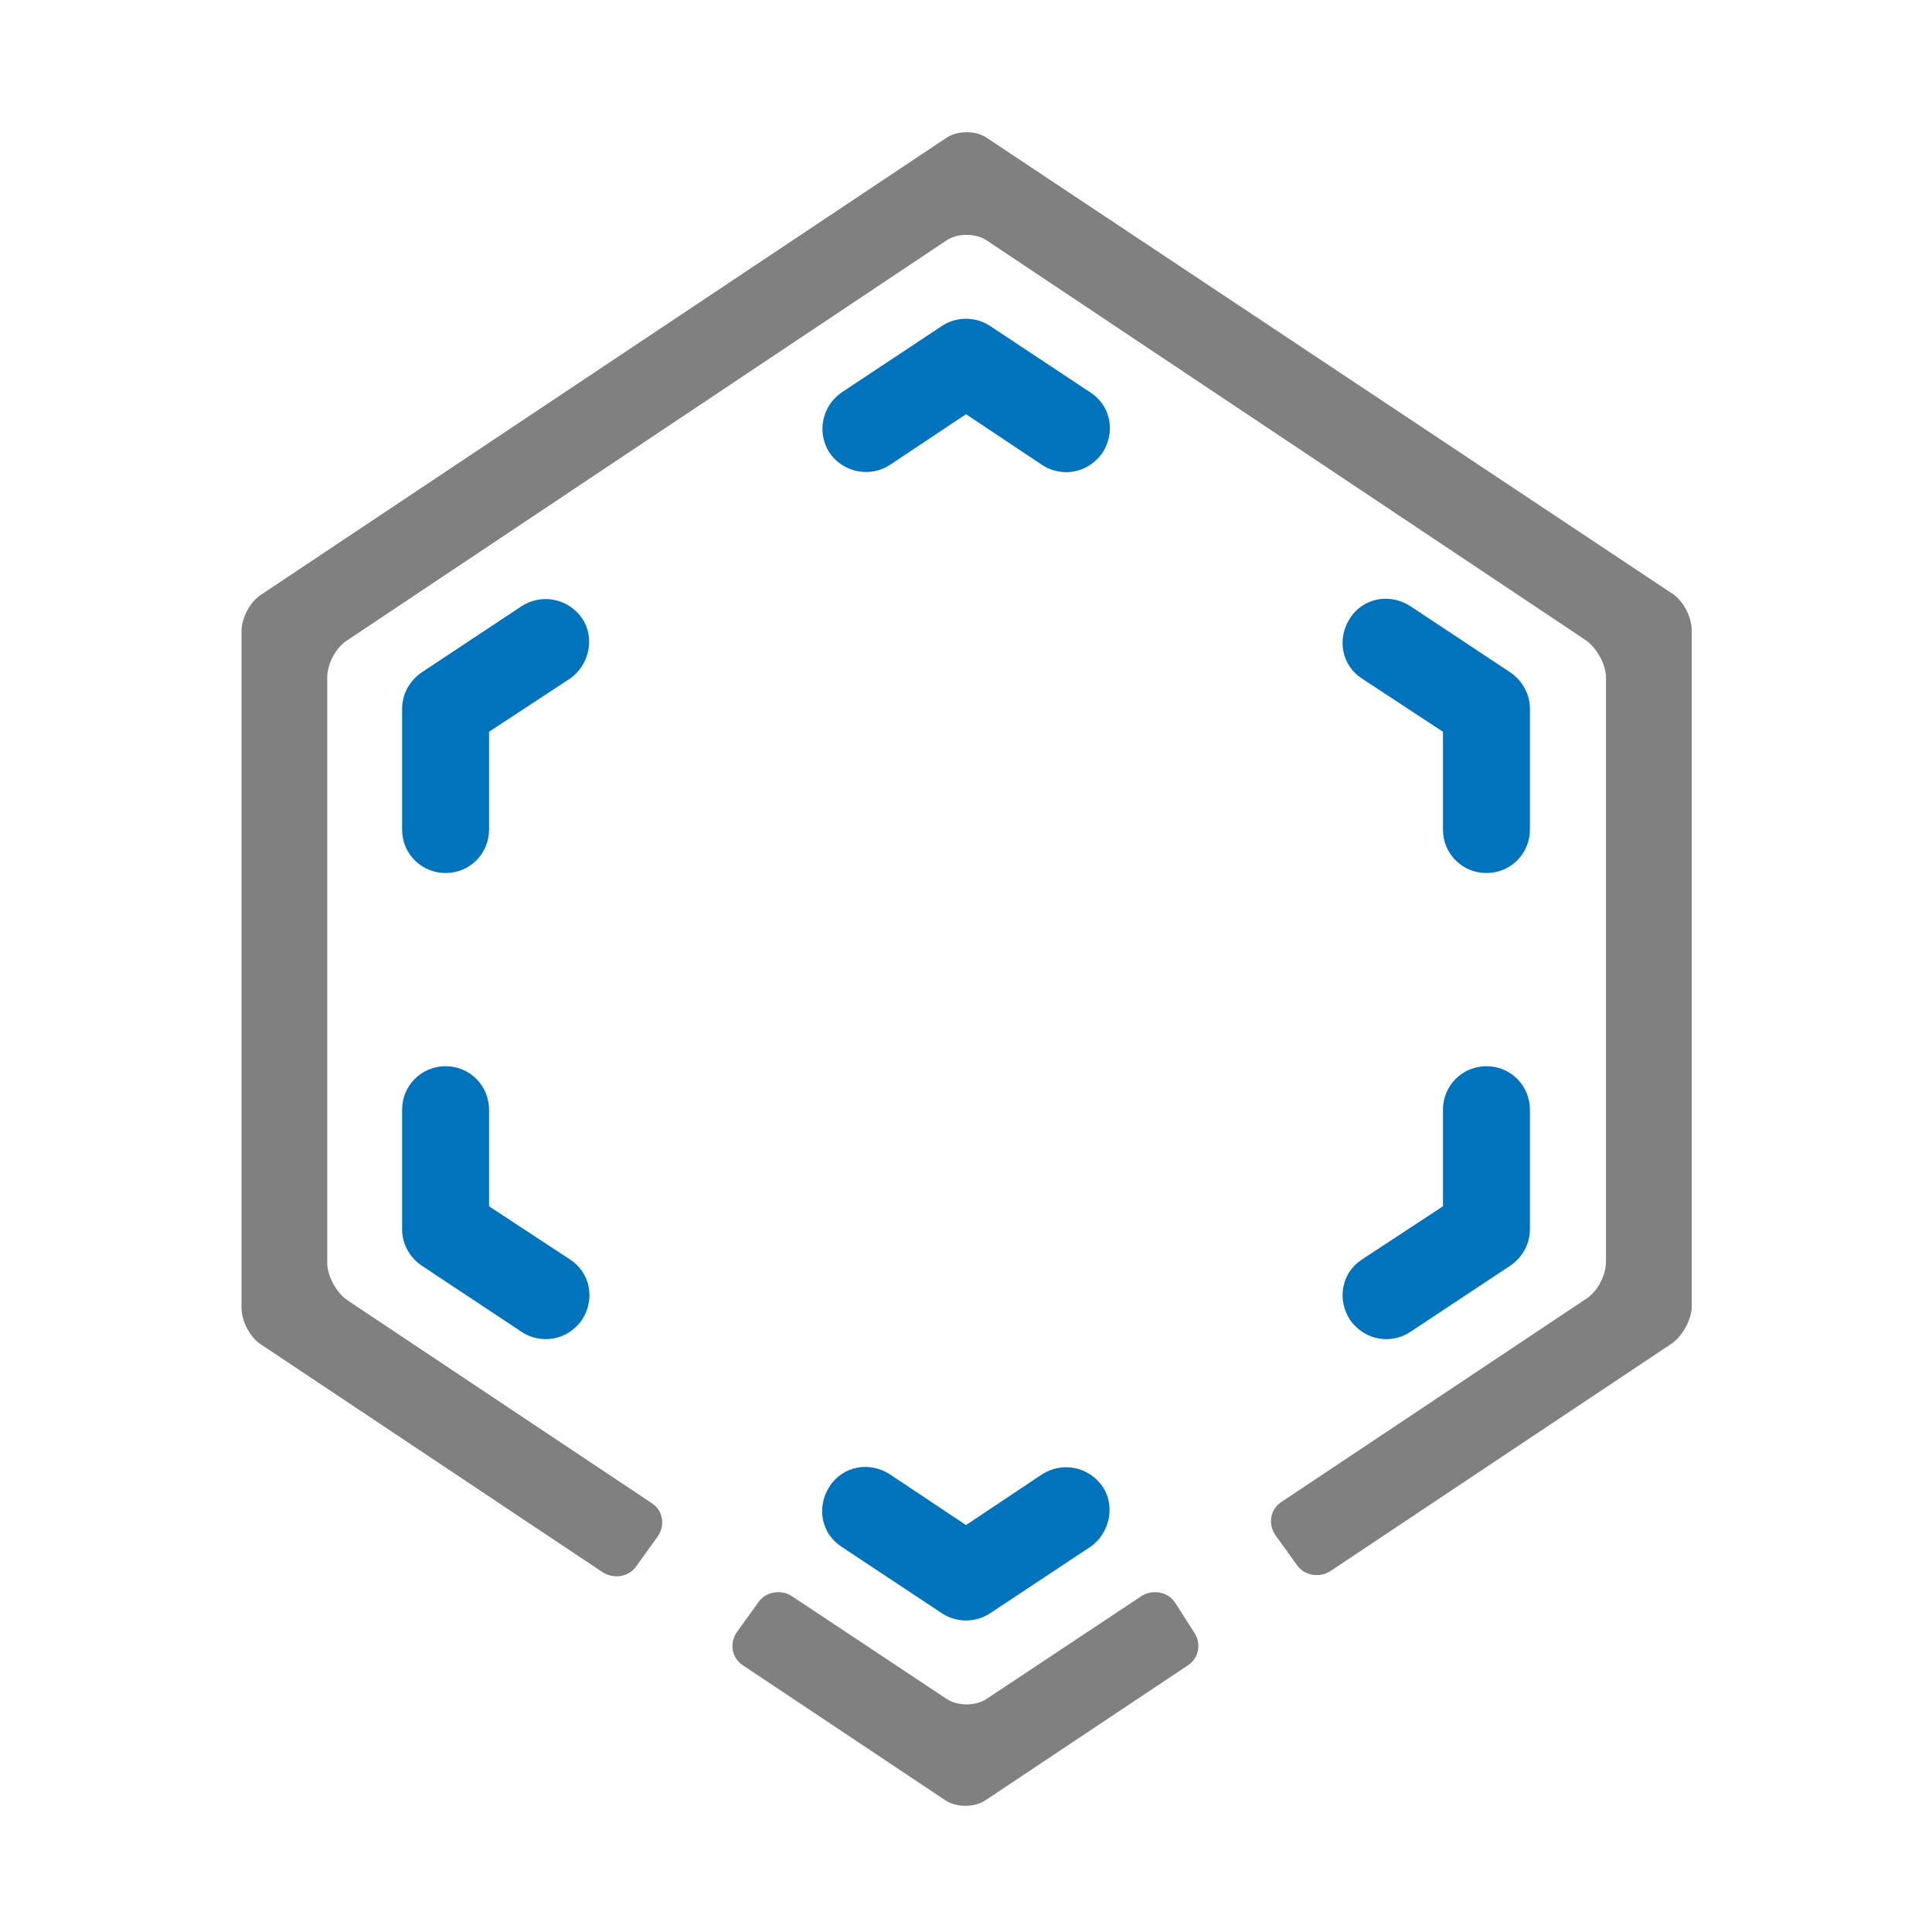
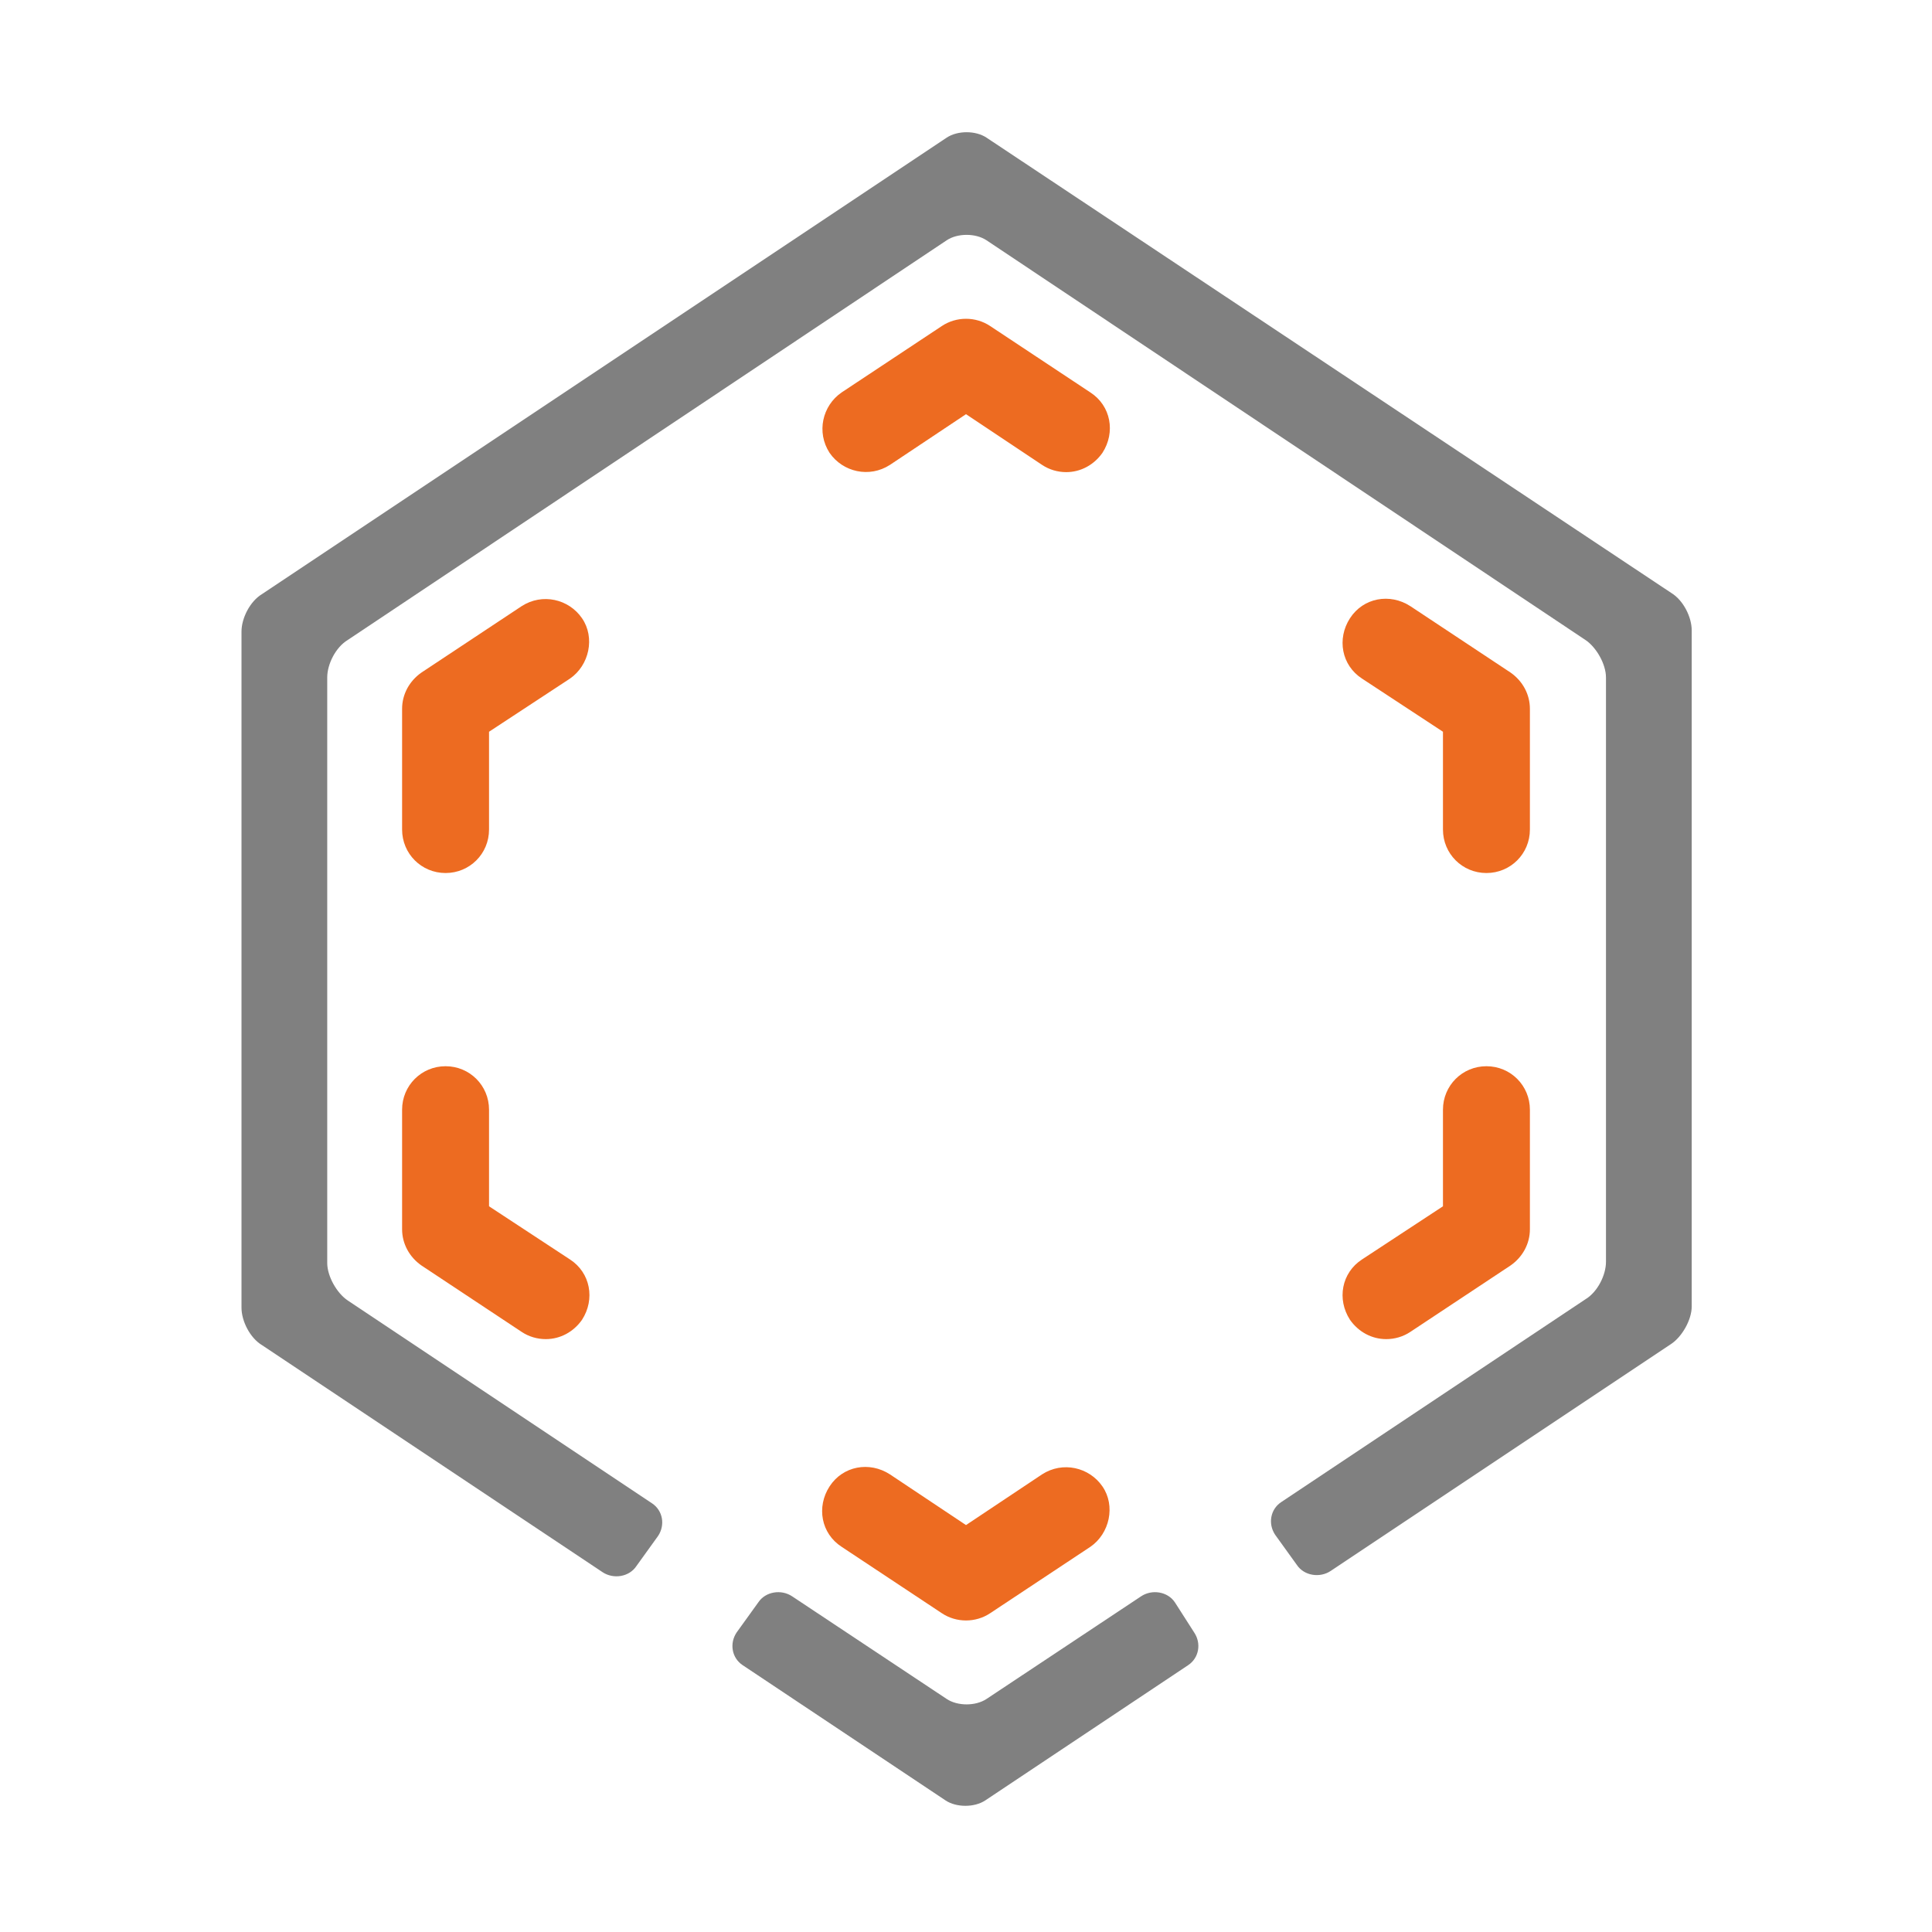
<svg xmlns="http://www.w3.org/2000/svg" version="1.0" id="Layer_1" x="0px" y="0px" viewBox="0 0 16 16" enable-background="new 0 0 16 16" xml:space="preserve">
  <g id="hollowing">
    <g>
      <g>
        <path fill="#808080" d="M9.73,13.27c-0.06-0.09-0.19-0.11-0.28-0.05l-1.28,0.85c-0.09,0.06-0.24,0.06-0.33,0l-1.28-0.85     c-0.09-0.06-0.22-0.04-0.28,0.05L6.1,13.52c-0.06,0.09-0.04,0.21,0.05,0.27l1.68,1.12c0.09,0.06,0.24,0.06,0.33,0l1.68-1.12     c0.09-0.06,0.11-0.18,0.05-0.27L9.73,13.27z" />
      </g>
      <g>
        <path fill="#808080" d="M8.17,1.14c-0.09-0.06-0.24-0.06-0.33,0L2.17,4.92C2.07,4.98,2,5.12,2,5.23v1.6c0,0.11,0,0.29,0,0.4v3.6     c0,0.11,0.07,0.25,0.17,0.31l2.82,1.88c0.09,0.06,0.22,0.04,0.28-0.05l0.18-0.25c0.06-0.09,0.04-0.21-0.05-0.27l-2.52-1.68     c-0.09-0.06-0.17-0.2-0.17-0.31V7.23c0-0.11,0-0.29,0-0.4V5.61c0-0.11,0.07-0.25,0.17-0.31l4.96-3.31c0.09-0.06,0.24-0.06,0.33,0     l4.96,3.31c0.09,0.06,0.17,0.2,0.17,0.31v1.22c0,0.11,0,0.29,0,0.4v3.22c0,0.11-0.07,0.25-0.17,0.31l-2.52,1.68     c-0.09,0.06-0.11,0.18-0.05,0.27l0.18,0.25c0.06,0.09,0.19,0.11,0.28,0.05l2.82-1.88c0.09-0.06,0.17-0.2,0.17-0.31v-3.6     c0-0.11,0-0.29,0-0.4v-1.6c0-0.11-0.07-0.25-0.17-0.31L8.17,1.14z" />
      </g>
    </g>
    <g>
      <g>
-         <path fill="#0073BD" d="M8.83,3.91c-0.07,0-0.14-0.02-0.2-0.06L8,3.43L7.37,3.85c-0.17,0.11-0.39,0.06-0.5-0.1     c-0.11-0.17-0.06-0.39,0.1-0.5L7.8,2.7c0.12-0.08,0.28-0.08,0.4,0l0.83,0.55c0.17,0.11,0.21,0.33,0.1,0.5     C9.06,3.85,8.95,3.91,8.83,3.91z" />
+         <path fill="#ED6B21" d="M8.83,3.91c-0.07,0-0.14-0.02-0.2-0.06L8,3.43L7.37,3.85c-0.17,0.11-0.39,0.06-0.5-0.1     c-0.11-0.17-0.06-0.39,0.1-0.5L7.8,2.7c0.12-0.08,0.28-0.08,0.4,0l0.83,0.55c0.17,0.11,0.21,0.33,0.1,0.5     C9.06,3.85,8.95,3.91,8.83,3.91z" />
      </g>
      <g>
-         <path fill="#0073BD" d="M3.69,7.23c-0.2,0-0.36-0.16-0.36-0.36v-1c0-0.12,0.06-0.23,0.16-0.3l0.83-0.55     c0.17-0.11,0.39-0.06,0.5,0.1s0.06,0.39-0.1,0.5L4.05,6.06v0.81C4.05,7.07,3.89,7.23,3.69,7.23z" />
+         <path fill="#ED6B21" d="M3.69,7.23c-0.2,0-0.36-0.16-0.36-0.36v-1c0-0.12,0.06-0.23,0.16-0.3l0.83-0.55     c0.17-0.11,0.39-0.06,0.5,0.1s0.06,0.39-0.1,0.5L4.05,6.06v0.81C4.05,7.07,3.89,7.23,3.69,7.23z" />
      </g>
      <g>
-         <path fill="#0073BD" d="M4.52,11.09c-0.07,0-0.14-0.02-0.2-0.06l-0.83-0.55c-0.1-0.07-0.16-0.18-0.16-0.3V9.19     c0-0.2,0.16-0.36,0.36-0.36s0.36,0.16,0.36,0.36v0.8l0.67,0.44c0.17,0.11,0.21,0.33,0.1,0.5C4.75,11.03,4.64,11.09,4.52,11.09z" />
+         <path fill="#ED6B21" d="M4.52,11.09c-0.07,0-0.14-0.02-0.2-0.06l-0.83-0.55c-0.1-0.07-0.16-0.18-0.16-0.3V9.19     c0-0.2,0.16-0.36,0.36-0.36s0.36,0.16,0.36,0.36v0.8l0.67,0.44c0.17,0.11,0.21,0.33,0.1,0.5C4.75,11.03,4.64,11.09,4.52,11.09z" />
      </g>
      <g>
-         <path fill="#0073BD" d="M8,13.42c-0.07,0-0.14-0.02-0.2-0.06l-0.83-0.55c-0.17-0.11-0.21-0.33-0.1-0.5s0.33-0.21,0.5-0.1L8,12.63     l0.63-0.42c0.17-0.11,0.39-0.06,0.5,0.1s0.06,0.39-0.1,0.5L8.2,13.36C8.14,13.4,8.07,13.42,8,13.42z" />
+         <path fill="#ED6B21" d="M8,13.42c-0.07,0-0.14-0.02-0.2-0.06l-0.83-0.55c-0.17-0.11-0.21-0.33-0.1-0.5s0.33-0.21,0.5-0.1L8,12.63     l0.63-0.42c0.17-0.11,0.39-0.06,0.5,0.1s0.06,0.39-0.1,0.5L8.2,13.36C8.14,13.4,8.07,13.42,8,13.42z" />
      </g>
      <g>
-         <path fill="#0073BD" d="M11.48,11.09c-0.12,0-0.23-0.06-0.3-0.16c-0.11-0.17-0.07-0.39,0.1-0.5l0.67-0.44v-0.8     c0-0.2,0.16-0.36,0.36-0.36s0.36,0.16,0.36,0.36v0.99c0,0.12-0.06,0.23-0.16,0.3l-0.83,0.55C11.62,11.07,11.55,11.09,11.48,11.09     z" />
+         <path fill="#ED6B21" d="M11.48,11.09c-0.12,0-0.23-0.06-0.3-0.16c-0.11-0.17-0.07-0.39,0.1-0.5l0.67-0.44v-0.8     c0-0.2,0.16-0.36,0.36-0.36s0.36,0.16,0.36,0.36v0.99c0,0.12-0.06,0.23-0.16,0.3l-0.83,0.55C11.62,11.07,11.55,11.09,11.48,11.09     z" />
      </g>
      <g>
-         <path fill="#0073BD" d="M12.31,7.23c-0.2,0-0.36-0.16-0.36-0.36V6.06l-0.67-0.44c-0.17-0.11-0.21-0.33-0.1-0.5     c0.11-0.17,0.33-0.21,0.5-0.1l0.83,0.55c0.1,0.07,0.16,0.18,0.16,0.3v1C12.67,7.07,12.51,7.23,12.31,7.23z" />
+         <path fill="#ED6B21" d="M12.31,7.23c-0.2,0-0.36-0.16-0.36-0.36V6.06l-0.67-0.44c-0.17-0.11-0.21-0.33-0.1-0.5     c0.11-0.17,0.33-0.21,0.5-0.1l0.83,0.55c0.1,0.07,0.16,0.18,0.16,0.3v1C12.67,7.07,12.51,7.23,12.31,7.23z" />
      </g>
    </g>
  </g>
</svg>
